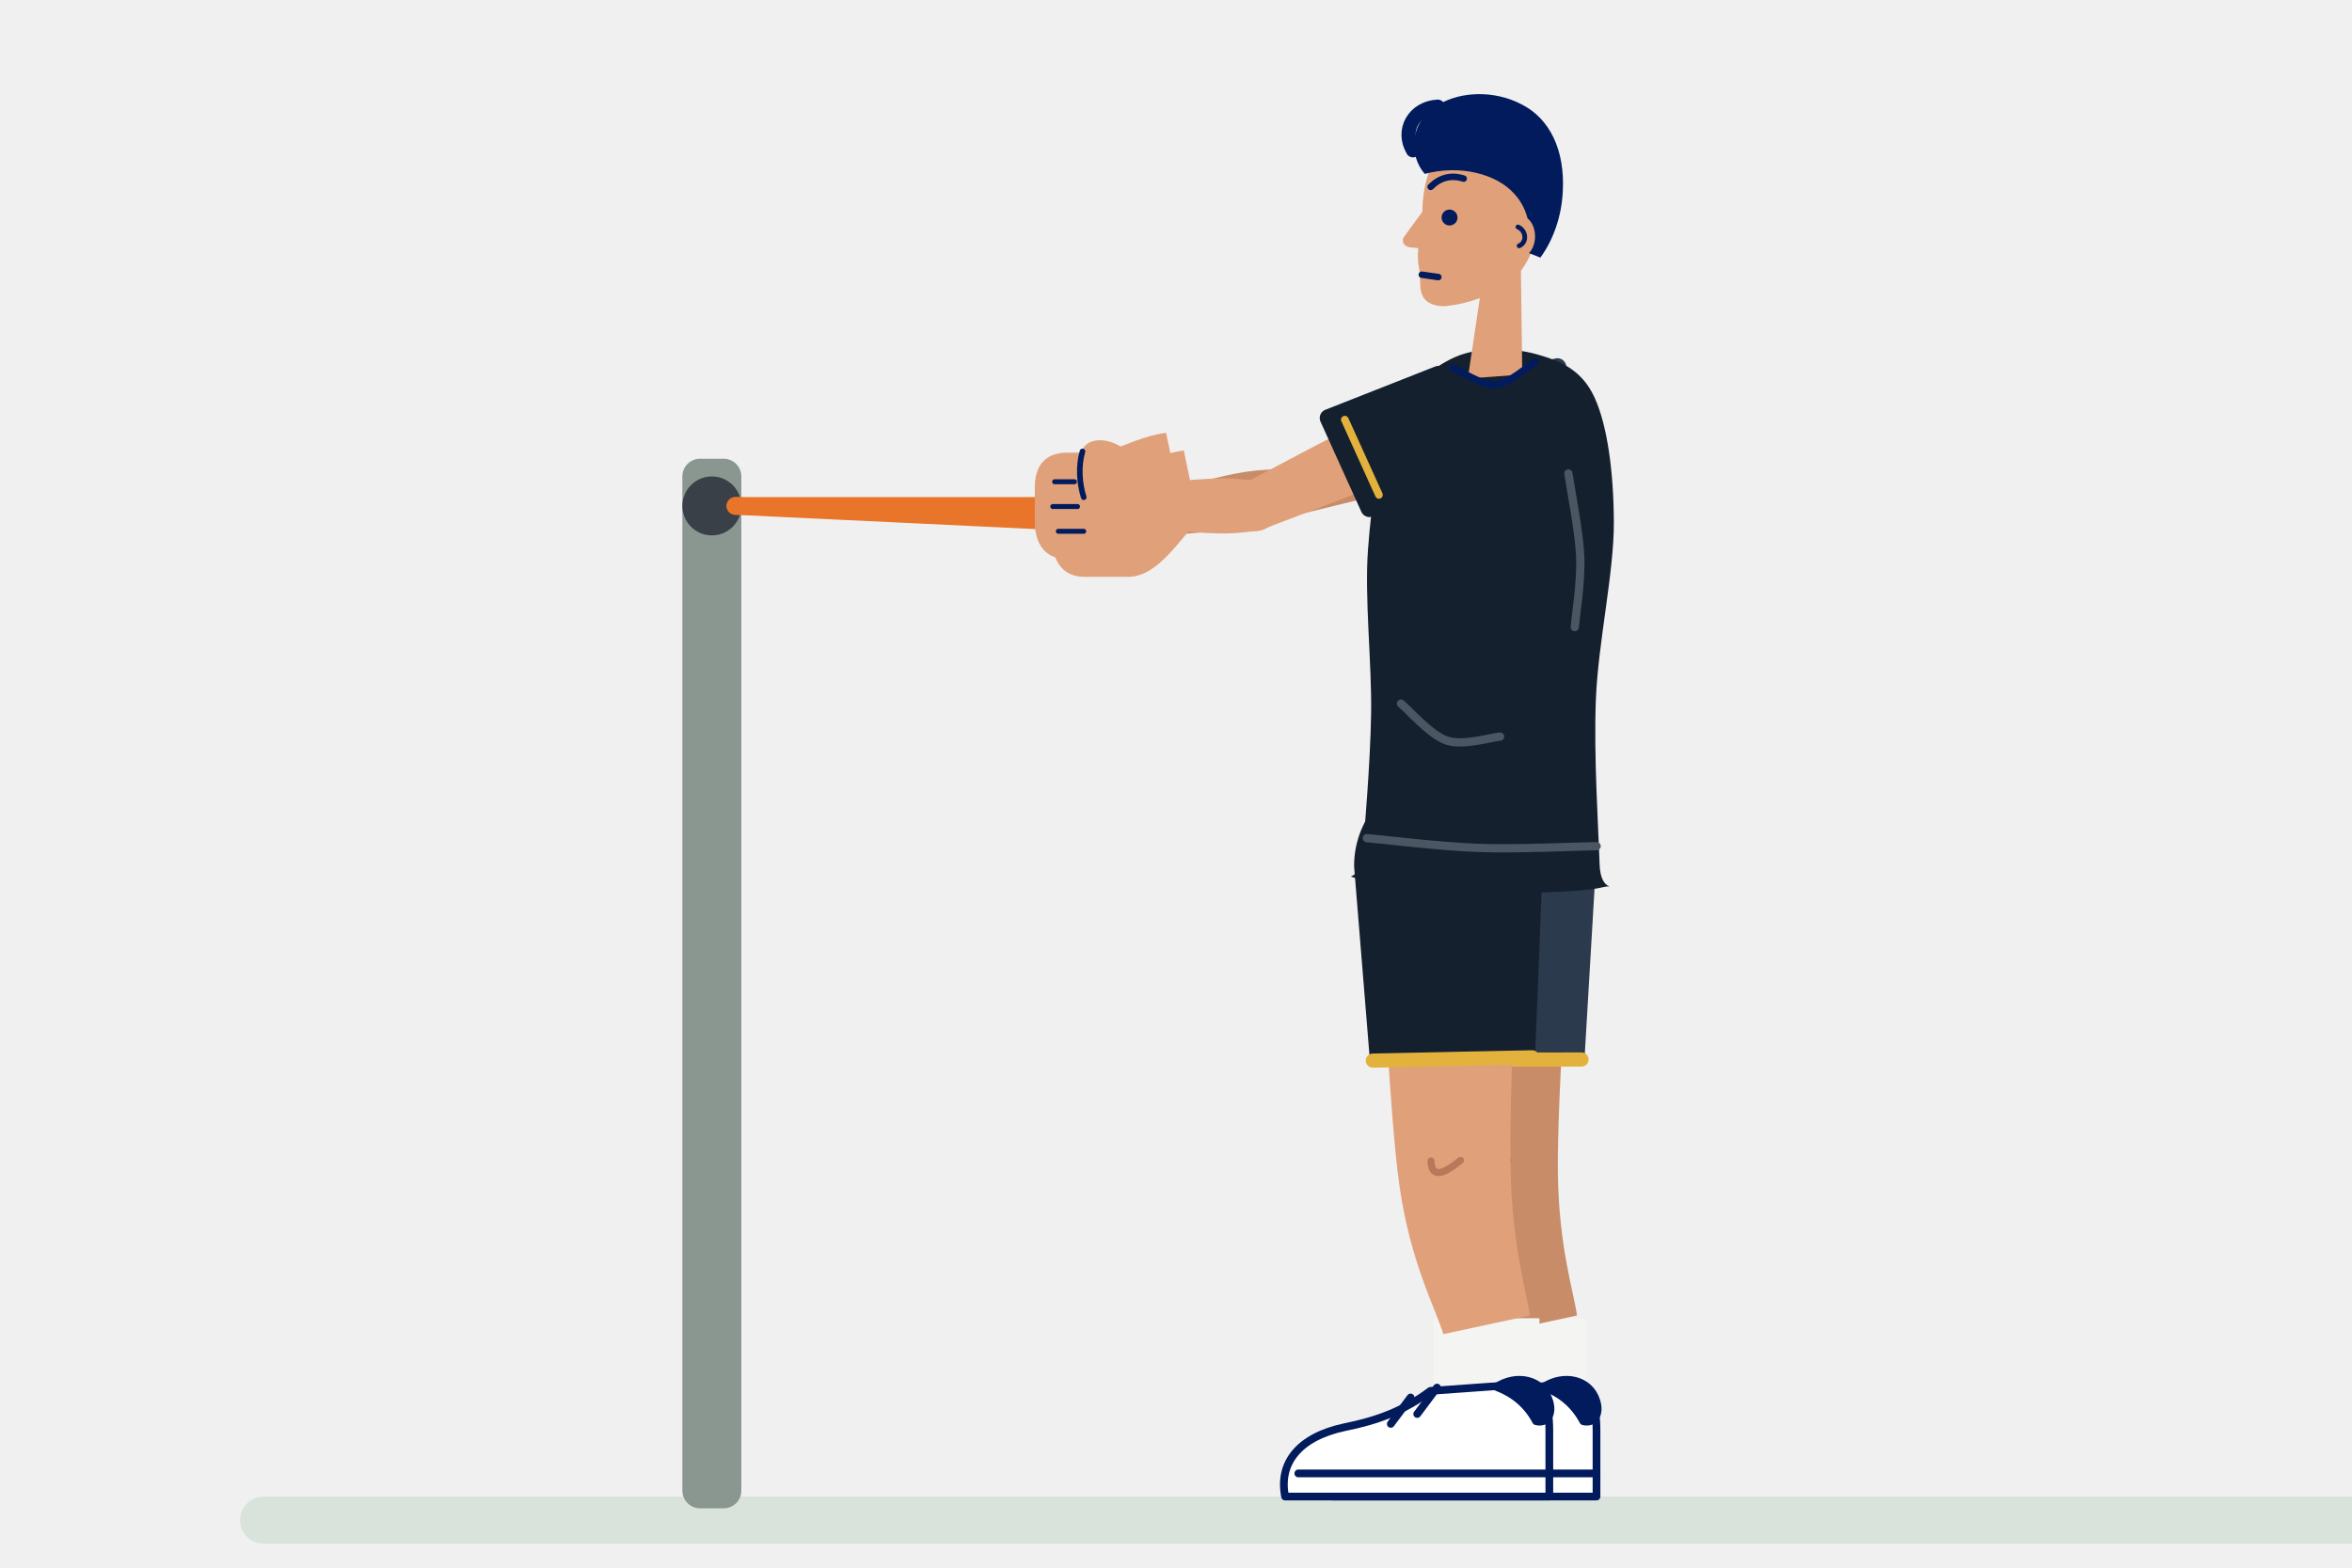
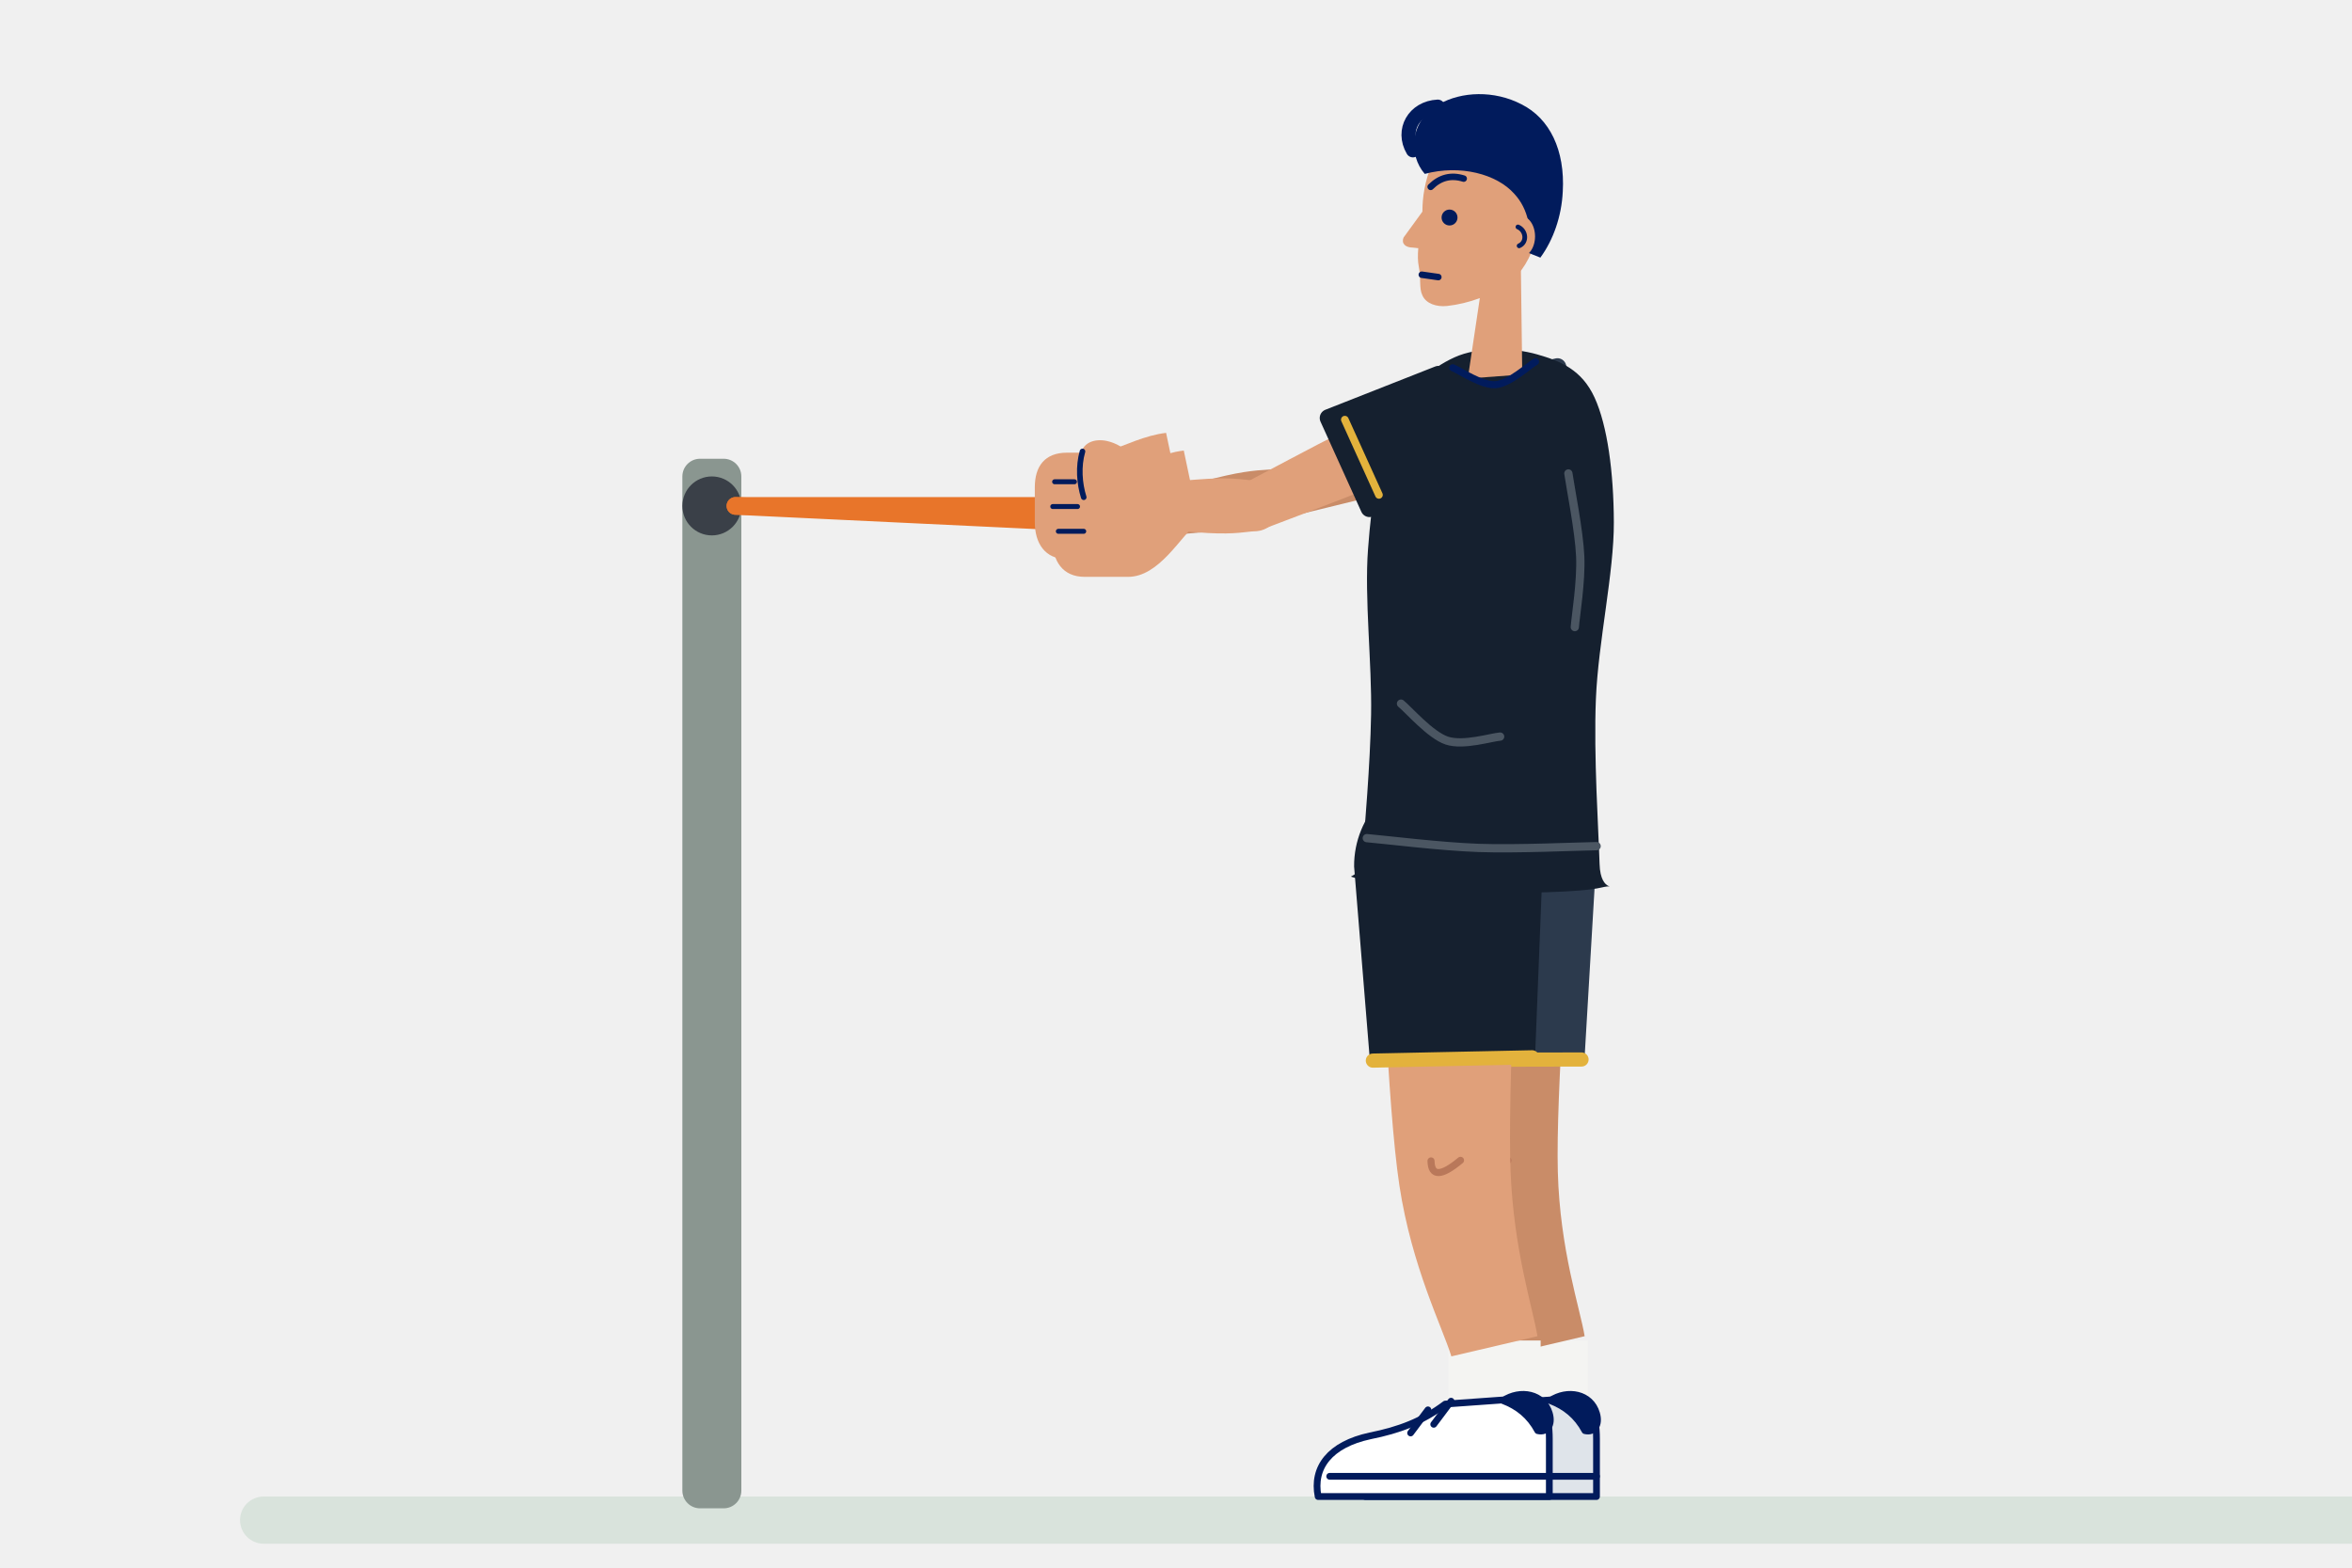
<svg xmlns="http://www.w3.org/2000/svg" viewBox="-0.7 32.2 398.8 265.8" role="img" aria-label="Band Row, arms straight">
  <rect x="40" y="286" width="400" height="8" rx="4" fill="#d9e3dc" />
  <g>
    <rect x="115" y="110" width="10" height="178" rx="3" fill="#8a9690" />
    <circle cx="120" cy="118" r="5" fill="#3a4048" />
  </g>
  <path d="M124 118 L184 118" stroke="#e8752a" stroke-width="3" stroke-linecap="round" />
  <path d="M124 118 L187 121" stroke="#e8752a" stroke-width="3" stroke-linecap="round" />
  <path d="M215.27 111.76 C213.91 111.95 211.89 111.79 207.1 112.87 C202.31 113.95 189.95 117.35 186.52 118.24 L187.48 123.76 C191.01 123.45 203.79 122.52 208.66 121.93 C213.54 121.35 215.39 120.52 216.73 120.24 A4.3 4.3 0 0 0 215.27 111.76 Z" fill="#c98c68" />
  <path d="M261.01 97.02 C257.53 98.09 247.83 100.94 240.13 103.43 C232.43 105.92 219.04 110.55 214.82 111.97 A4.2 4.2 0 0 0 217.18 120.03 C221.5 118.96 235.28 115.65 243.1 113.6 C250.93 111.56 260.64 108.74 264.15 107.77 Z" fill="#c98c68" />
  <path d="M263.38 94.45 L243.9 99.1 L248.61 115.22 L267.53 108.66 Z" fill="#2c3a4d" stroke="#2c3a4d" stroke-width="3" stroke-linecap="round" stroke-linejoin="round" />
  <path d="M246.6 99.77 C247.25 102.01 249.87 110.97 250.52 113.21" fill="none" stroke="#e3b23c" stroke-width="1.3" stroke-linecap="round" stroke-linejoin="round" />
  <path transform="translate(187 121) rotate(270) scale(1.05 1.05)" d="M0.4 14.8 C-2.2 11.8 -8.6 8.4 -8.6 3.4 V-3.6 C-8.6 -7.2 -6 -8.8 -2.6 -8.8 H3 C6.4 -8.8 8.6 -7.2 8.6 -3.6 V2.4 C9.8 5.8 11.4 9 11.8 12.4 Z" fill="#e0a07a" />
  <g transform="translate(187 121) rotate(270) scale(1.05 1.05)">
    <path d="M4.4 -8.2 C1.6 -8.2 -1.4 -8 -4 -7.5 C-6.6 -7 -7.9 -5.8 -7.9 -3.4 V0.2 Q-7.9 2 -6 2 Q-4.2 2 -4.1 0.6 Q-4 2.8 -2.1 2.8 Q-0.2 2.8 -0.1 0.9 Q0 3.1 1.9 3.1 Q3.8 3.1 3.9 1 L4.4 -1 Z" fill="#e0a07a" />
    <path d="M3.9 -8.2 H4.6 C6.6 -8.2 7.9 -7 7.9 -4.6 V0.9 Q7.9 2.9 5.9 2.9 Q3.95 2.9 3.9 1 Z" fill="#e0a07a" />
    <path d="M4.4 8.4 C7.2 8 9.8 6 10.5 2.8 C10.9 0.8 10.2 -0.9 8.6 -1.3 C6.4 -1.8 3.6 -1.6 1.6 -1.1 C0.2 -0.7 -0.3 0.9 0.6 1.9 C1.4 2.8 3.4 3 5.4 3.1 C6.2 4.4 5.8 6.4 4.4 8.4 Z" fill="#e0a07a" />
    <path d="M1.4 -0.9 C3.6 -1.6 6.4 -1.8 8.8 -1.1" fill="none" stroke="#011B5C" stroke-width="0.9" stroke-linecap="round" />
    <path d="M3.9 -5.6 V-2.4 M-0.1 -5.9 V-1.9 M-4.1 -5 V-0.9" fill="none" stroke="#011B5C" stroke-width="0.8" stroke-linecap="round" />
  </g>
-   <path d="M250.4 269.2 L268.32 267.52 L268.32 255.76 L250.4 255.76 Z" fill="#f4f4f2" />
-   <path d="M241.89 179.16 C242.34 188.14 242.87 219.8 244.55 233.02 C246.24 246.23 250.78 254.22 252.03 258.46 L266.69 255.3 C266.15 251.25 263.58 243.68 263.45 230.98 C263.31 218.29 265.48 187.76 265.89 179.11 A12 12 0 0 0 241.89 179.16 Z" fill="#c98c68" />
+   <path d="M252.85 271.3 L268.53 269.83 L268.53 259.54 L252.85 259.54 Z" fill="#f4f4f2" />
+   <path d="M241.89 179.16 C242.34 188.15 242.65 219.26 244.56 233.1 C246.48 246.95 251.92 257.38 253.39 262.23 L267.99 258.81 C267.23 254.16 263.79 244.18 263.44 230.9 C263.09 217.62 265.48 187.74 265.89 179.11 A12 12 0 0 0 241.89 179.16 Z" fill="#c98c68" />
  <path d="M249.99 229.01 q0.01 4 5 -0.01" fill="none" stroke="#b9785a" stroke-width="1.2" stroke-linecap="round" stroke-linejoin="round" />
  <path d="M237.89 179.17 C238.24 184.63 239.61 206.48 239.96 211.94 L267.96 211.88 C268.28 206.42 269.57 184.57 269.89 179.11 A16 16 0 0 0 237.89 179.17 Z" fill="#2c3a4d" />
  <path d="M240.46 211.94 L267.46 211.88" fill="none" stroke="#e3b23c" stroke-width="2.4" stroke-linecap="round" stroke-linejoin="round" />
-   <g transform="translate(270 286) rotate(0) scale(1.12 1.12)" stroke="#011B5C" stroke-width="1.17" stroke-linejoin="round" stroke-linecap="round">
-     <path d="M-40 0 C-41 -5 -38 -9 -31 -10.5 C-26 -11.5 -22 -13 -18 -16 L-4 -17 C-1 -17 0 -14 0 -10 L0 0 Z" fill="#FFFFFF" />
+   <g transform="translate(270 286) rotate(0) scale(0.98 0.98)" stroke="#011B5C" stroke-width="1.17" stroke-linejoin="round" stroke-linecap="round">
+     <path d="M-40 0 C-41 -5 -38 -9 -31 -10.5 C-26 -11.5 -22 -13 -18 -16 L-4 -17 C-1 -17 0 -14 0 -10 L0 0 Z" fill="#dfe4ea" />
    <path d="M-8 -16.6 C-5 -18.6 -1 -17.8 0 -14.4 C0.6 -12.4 -0.4 -11 -2 -11.4 C-3.4 -14 -5.4 -15.6 -8 -16.6 Z" fill="#011B5C" />
    <path d="M-38 -3.5 H0" fill="none" />
    <path d="M-24 -11 l3 -4 M-20 -12.5 l3 -4" fill="none" />
  </g>
-   <path d="M242.4 269.2 L260.32 267.52 L260.32 255.76 L242.4 255.76 Z" fill="#f4f4f2" />
-   <path d="M232.9 179.07 C233.51 188.08 234.71 219.87 236.56 233.1 C238.42 246.34 242.78 254.23 244.03 258.46 L258.69 255.3 C258.15 251.23 255.73 243.68 255.44 230.9 C255.14 218.11 256.65 187.3 256.9 178.58 A12 12 0 0 0 232.9 179.07 Z" fill="#e0a07a" />
+   <path d="M244.85 271.3 L260.53 269.83 L260.53 259.54 L244.85 259.54 Z" fill="#f4f4f2" />
+   <path d="M232.9 179.07 C233.51 188.09 234.49 219.33 236.57 233.19 C238.66 247.05 243.92 257.39 245.39 262.23 L259.99 258.81 C259.23 254.14 255.94 244.18 255.43 230.81 C254.91 217.44 256.65 187.28 256.9 178.58 A12 12 0 0 0 232.9 179.07 Z" fill="#e0a07a" />
  <path d="M241.94 229.08 q0.08 4 5 -0.1" fill="none" stroke="#b9785a" stroke-width="1.2" stroke-linecap="round" stroke-linejoin="round" />
  <path d="M228.9 179.16 C229.35 184.64 231.14 206.59 231.58 212.08 L259.58 211.5 C259.8 206 260.68 183.99 260.89 178.49 A16 16 0 0 0 228.9 179.16 Z" fill="#15202f" />
  <path d="M232.08 212.07 L259.08 211.51" fill="none" stroke="#e3b23c" stroke-width="2.4" stroke-linecap="round" stroke-linejoin="round" />
-   <g transform="translate(262 286) rotate(0) scale(1.12 1.12)" stroke="#011B5C" stroke-width="1.17" stroke-linejoin="round" stroke-linecap="round">
+   <g transform="translate(262 286) rotate(0) scale(0.98 0.98)" stroke="#011B5C" stroke-width="1.17" stroke-linejoin="round" stroke-linecap="round">
    <path d="M-40 0 C-41 -5 -38 -9 -31 -10.5 C-26 -11.5 -22 -13 -18 -16 L-4 -17 C-1 -17 0 -14 0 -10 L0 0 Z" fill="#FFFFFF" />
    <path d="M-8 -16.6 C-5 -18.6 -1 -17.8 0 -14.4 C0.6 -12.4 -0.4 -11 -2 -11.4 C-3.4 -14 -5.4 -15.6 -8 -16.6 Z" fill="#011B5C" />
    <path d="M-38 -3.5 H0" fill="none" />
    <path d="M-24 -11 l3 -4 M-20 -12.5 l3 -4" fill="none" />
  </g>
  <path d="M229.8 181.3 C226.49 180.27 230.01 181.97 230.34 177.31 C230.67 172.66 231.63 162.02 231.78 153.35 C231.93 144.68 230.63 133.63 231.26 125.32 C231.88 117 233.08 108.87 235.52 103.45 C237.96 98.03 241.83 94.67 245.9 92.81 C249.97 90.95 255.96 91.16 259.93 92.3 C263.89 93.43 267.51 94.89 269.68 99.64 C271.85 104.39 272.91 112.26 272.94 120.77 C272.98 129.27 270.3 141.02 269.9 150.68 C269.49 160.34 270.37 173.38 270.52 178.72 C270.66 184.06 274.16 181.93 270.78 182.73 C267.4 183.53 257.07 183.75 250.24 183.51 C243.41 183.27 233.12 182.33 229.8 181.3 Z" fill="#15202f" />
  <path d="M231.05 174.34 C234.21 174.61 243.5 175.77 250 176 C256.5 176.23 266.69 175.75 270.02 175.7" fill="none" stroke="#4b5662" stroke-width="1.4" stroke-linecap="round" stroke-linejoin="round" />
  <path d="M265.23 112.49 C265.56 114.84 267.05 122.23 267.24 126.57 C267.42 130.91 266.47 136.55 266.32 138.55" fill="none" stroke="#4b5662" stroke-width="1.4" stroke-linecap="round" stroke-linejoin="round" />
  <path d="M236.85 151.53 C238.14 152.57 241.83 156.87 244.63 157.8 C247.43 158.73 252.16 157.23 253.66 157.12" fill="none" stroke="#4b5662" stroke-width="1.4" stroke-linecap="round" stroke-linejoin="round" />
  <path d="M248.18 96.39 L257.41 95.71 L257.18 77.99 L250.48 80.99 Z" fill="#e0a07a" />
  <path d="M245.63 94.57 C246.84 95.05 250.56 97.62 252.89 97.44 C255.23 97.27 258.53 94.19 259.66 93.54" fill="none" stroke="#011B5C" stroke-width="1.2" stroke-linecap="round" stroke-linejoin="round" />
  <g transform="translate(251.68 70.49) rotate(0)">
    <path d="M-9.6 -10.4 C-10.8 -7.6 -11.2 -4.8 -11.2 -2.4 L-14.4 2 C-14.8 3 -14.1 3.7 -12.8 3.7 L-11.9 3.8 C-12 5 -12 6 -11.8 7 C-11.4 9 -11.8 10.6 -11.2 11.8 C-10.6 13.2 -8.8 13.8 -7 13.6 C-3.4 13.2 0.6 11.8 3.6 9.6 C5.6 8 7.2 5.4 8 2.4 L8.6 -6 L2 -14 Z" fill="#e0a07a" />
    <path d="M-10.8 -8.8 C-13.6 -12 -13.4 -17.8 -8.4 -20.6 C-4.6 -22.8 1 -23 5.6 -20.6 C10.4 -18.2 13 -12.8 12.6 -5.8 C12.4 -1.6 11 2.4 8.8 5.4 L6.8 4.6 C7.4 0.8 6.8 -2.8 4.4 -5.4 C1.4 -8.8 -4.8 -10.4 -10.8 -8.8 Z" fill="#011B5C" />
    <path d="M-12.8 -12.8 C-14.8 -16.2 -12.6 -20 -8.6 -20.2" fill="none" stroke="#011B5C" stroke-width="2.4" stroke-linecap="round" stroke-linejoin="round" />
    <ellipse cx="5.4" cy="1.8" rx="2.5" ry="3.5" fill="#e0a07a" />
    <path d="M5 0.2 C6.4 0.8 6.6 2.8 5.2 3.4" fill="none" stroke="#011B5C" stroke-width="0.8" stroke-linecap="round" stroke-linejoin="round" />
    <circle cx="-6.6" cy="-1.4" r="1.35" fill="#011B5C" />
    <path d="M-9.8 -6.6 Q-7.4 -9 -4.2 -8" fill="none" stroke="#011B5C" stroke-width="1.1" stroke-linecap="round" stroke-linejoin="round" />
    <path d="M-11.3 8.3 l2.8 0.4" fill="none" stroke="#011B5C" stroke-width="1.1" stroke-linecap="round" stroke-linejoin="round" />
  </g>
  <path d="M212 113.7 C210.69 113.65 208.83 113.15 204.16 113.4 C199.49 113.65 187.36 114.9 184 115.2 L184 120.8 C187.36 121.1 199.49 122.35 204.16 122.6 C208.83 122.85 210.69 122.35 212 122.3 A4.3 4.3 0 0 0 212 113.7 Z" fill="#e0a07a" />
  <path d="M241.21 98.63 C238.87 99.74 232.31 102.73 227.15 105.32 C221.99 107.91 213.08 112.7 210.27 114.17 A4.2 4.2 0 0 0 213.73 121.83 C216.7 120.69 226.17 117.15 231.52 114.98 C236.87 112.81 243.44 109.86 245.83 108.83 Z" fill="#e0a07a" />
  <path d="M243.2 95.75 L224.57 103.09 L231.5 118.39 L249.3 109.23 Z" fill="#15202f" stroke="#15202f" stroke-width="3" stroke-linecap="round" stroke-linejoin="round" />
  <path d="M227.33 103.37 C228.29 105.5 232.14 114 233.11 116.13" fill="none" stroke="#e3b23c" stroke-width="1.3" stroke-linecap="round" stroke-linejoin="round" />
  <path transform="translate(184 118) rotate(270) scale(1.05 1.05)" d="M0.4 14.8 C-2.2 11.8 -8.6 8.4 -8.6 3.4 V-3.6 C-8.6 -7.2 -6 -8.8 -2.6 -8.8 H3 C6.4 -8.8 8.6 -7.2 8.6 -3.6 V2.4 C9.8 5.8 11.4 9 11.8 12.4 Z" fill="#e0a07a" />
  <g transform="translate(184 118) rotate(270) scale(1.05 1.05)">
    <path d="M4.4 -8.2 C1.6 -8.2 -1.4 -8 -4 -7.5 C-6.6 -7 -7.9 -5.8 -7.9 -3.4 V0.2 Q-7.9 2 -6 2 Q-4.2 2 -4.1 0.6 Q-4 2.8 -2.1 2.8 Q-0.2 2.8 -0.1 0.9 Q0 3.1 1.9 3.1 Q3.8 3.1 3.9 1 L4.4 -1 Z" fill="#e0a07a" />
    <path d="M3.9 -8.2 H4.6 C6.6 -8.2 7.9 -7 7.9 -4.6 V0.9 Q7.9 2.9 5.9 2.9 Q3.95 2.9 3.9 1 Z" fill="#e0a07a" />
    <path d="M4.4 8.4 C7.2 8 9.8 6 10.5 2.8 C10.9 0.8 10.2 -0.9 8.6 -1.3 C6.4 -1.8 3.6 -1.6 1.6 -1.1 C0.2 -0.7 -0.3 0.9 0.6 1.9 C1.4 2.8 3.4 3 5.4 3.1 C6.2 4.4 5.8 6.4 4.4 8.4 Z" fill="#e0a07a" />
    <path d="M1.4 -0.9 C3.6 -1.6 6.4 -1.8 8.8 -1.1" fill="none" stroke="#011B5C" stroke-width="0.9" stroke-linecap="round" />
    <path d="M3.9 -5.6 V-2.4 M-0.1 -5.9 V-1.9 M-4.1 -5 V-0.9" fill="none" stroke="#011B5C" stroke-width="0.8" stroke-linecap="round" />
  </g>
</svg>
